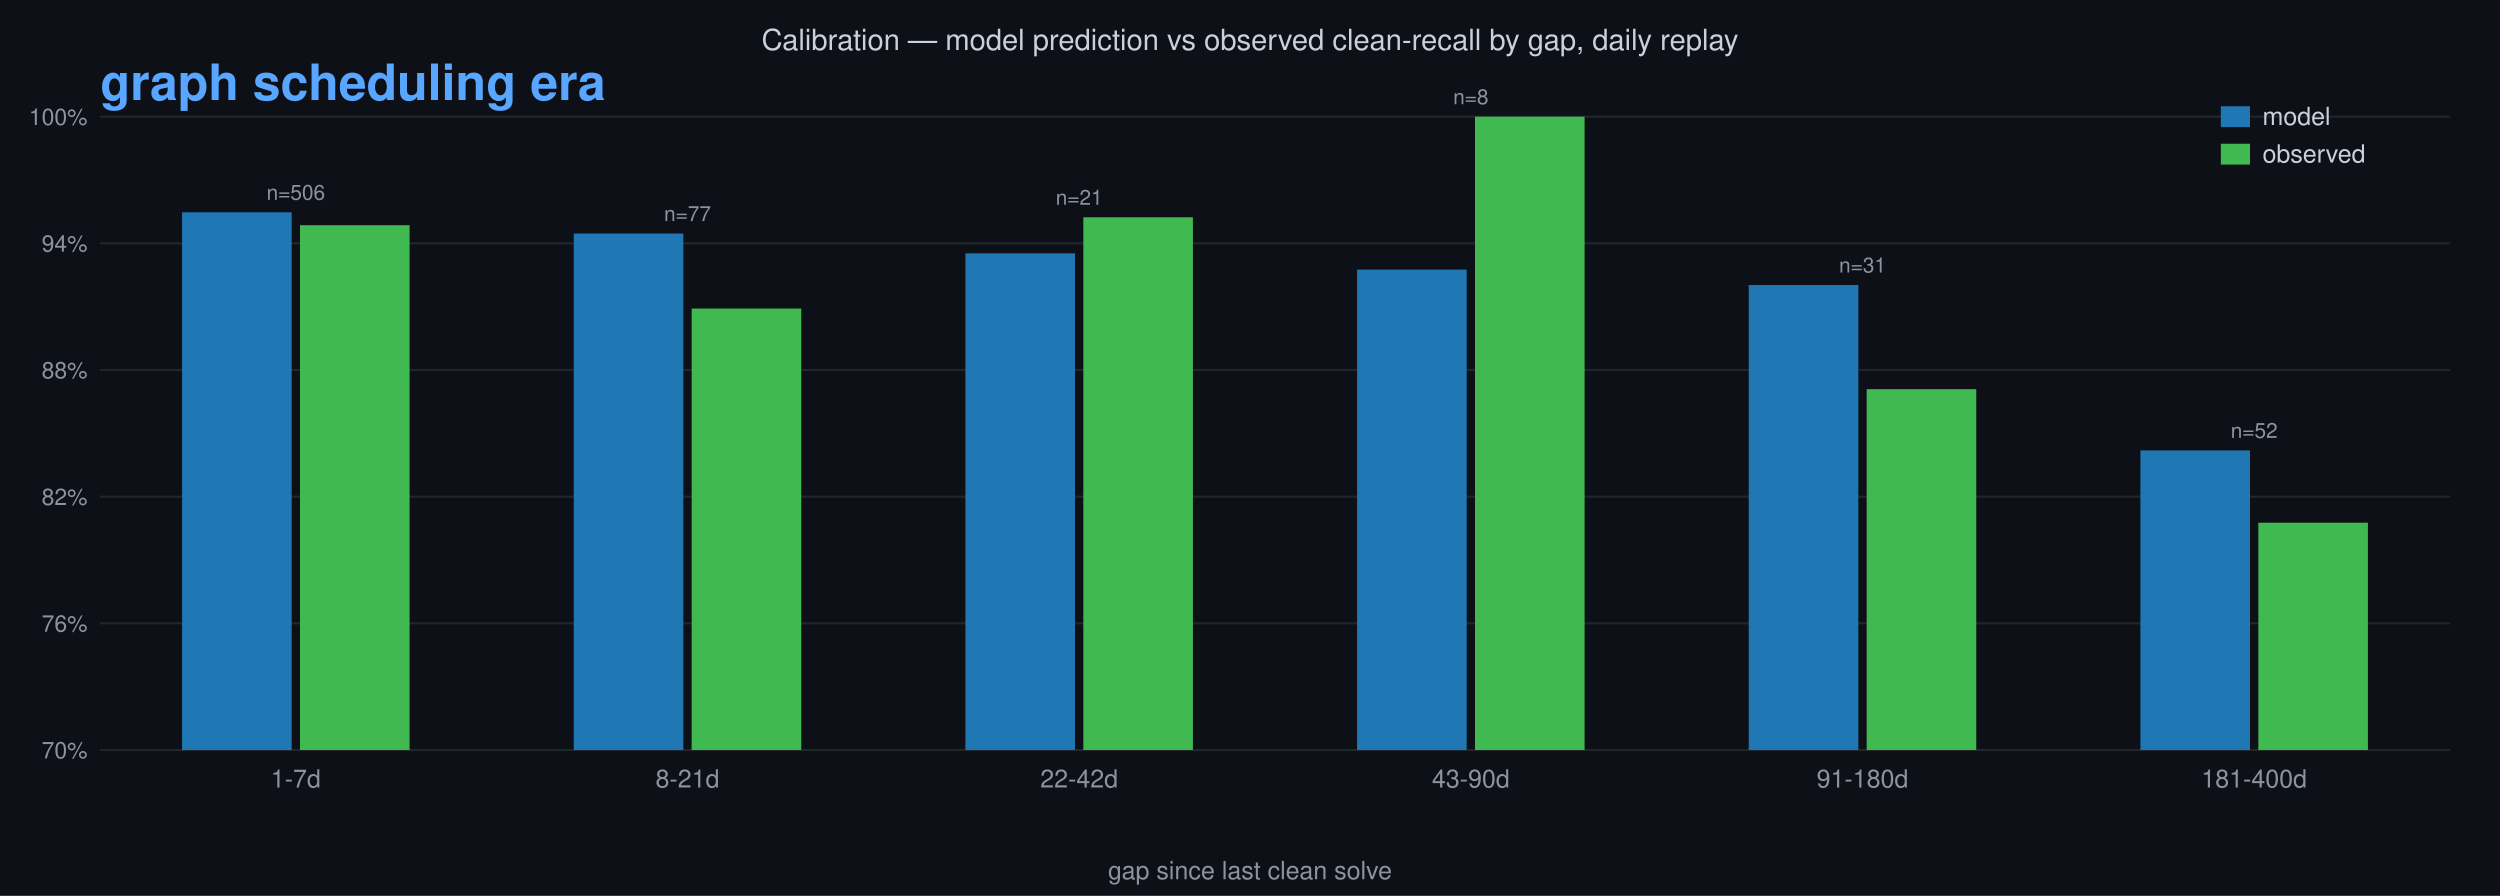
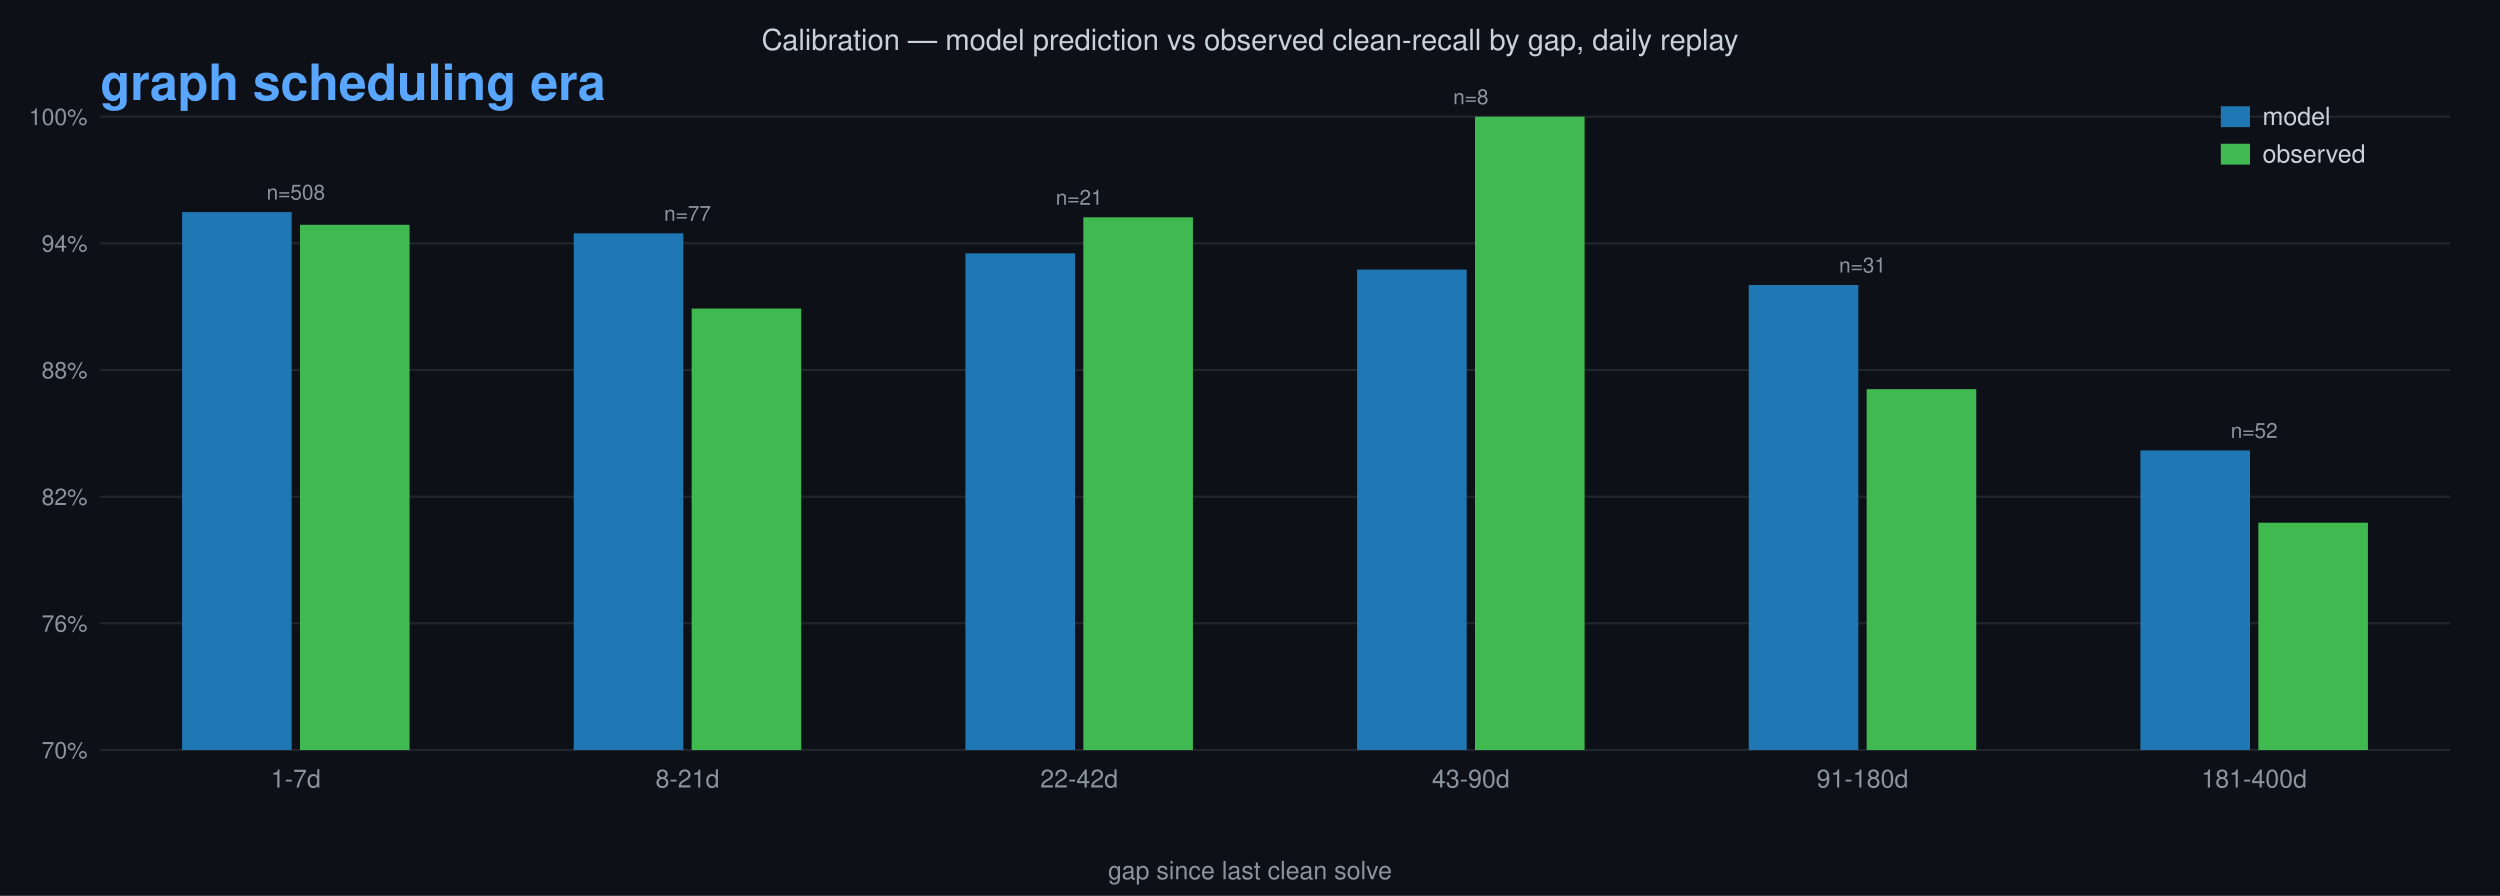
<svg xmlns="http://www.w3.org/2000/svg" viewBox="0 0 1200 430" font-family="Helvetica,sans-serif">
  <rect width="1200" height="430" fill="#0d1117" />
  <text x="600" y="24" text-anchor="middle" font-size="14" fill="#c9d1d9">Calibration — model prediction vs observed clean-recall by gap, daily replay</text>
  <text x="48" y="48" text-anchor="start" font-size="24" font-weight="bold" fill="#8b949e" opacity="0">pre graph scheduling era<animate attributeName="opacity" calcMode="discrete" values="1;0" keyTimes="0;0.75" dur="10.0s" repeatCount="indefinite" />
  </text>
  <text x="48" y="48" text-anchor="start" font-size="24" font-weight="bold" fill="#58a6ff" opacity="1">graph scheduling era<animate attributeName="opacity" calcMode="discrete" values="0;1" keyTimes="0;0.75" dur="10.0s" repeatCount="indefinite" />
  </text>
  <line x1="48" y1="360.0" x2="1176" y2="360.0" stroke="#21262d" stroke-width="1" />
  <text x="42" y="364.0" text-anchor="end" font-size="11" fill="#8b949e">70%</text>
  <line x1="48" y1="299.2" x2="1176" y2="299.2" stroke="#21262d" stroke-width="1" />
  <text x="42" y="303.2" text-anchor="end" font-size="11" fill="#8b949e">76%</text>
  <line x1="48" y1="238.4" x2="1176" y2="238.4" stroke="#21262d" stroke-width="1" />
  <text x="42" y="242.4" text-anchor="end" font-size="11" fill="#8b949e">82%</text>
  <line x1="48" y1="177.6" x2="1176" y2="177.6" stroke="#21262d" stroke-width="1" />
  <text x="42" y="181.6" text-anchor="end" font-size="11" fill="#8b949e">88%</text>
  <line x1="48" y1="116.8" x2="1176" y2="116.8" stroke="#21262d" stroke-width="1" />
  <text x="42" y="120.8" text-anchor="end" font-size="11" fill="#8b949e">94%</text>
  <line x1="48" y1="56.0" x2="1176" y2="56.0" stroke="#21262d" stroke-width="1" />
  <text x="42" y="60.0" text-anchor="end" font-size="11" fill="#8b949e">100%</text>
-   <rect x="87.4" y="101.9" width="52.6" height="258.1" fill="#1f77b4">
-     <animate attributeName="y" calcMode="discrete" values="360.0;102.4;103.3;102.7;102.9;103.1;103.0;103.5;103.3;103.4;103.3;103.2;103.1;103.0;102.9;102.8;102.7;102.8;102.7;102.6;102.5;102.4;102.3;102.2;102.1;102.0;101.9" keyTimes="0;0.005;0.009;0.022;0.033;0.037;0.056;0.061;0.068;0.08;0.084;0.103;0.143;0.157;0.188;0.201;0.242;0.261;0.276;0.301;0.324;0.374;0.43;0.476;0.517;0.566;0.76" dur="10.0s" repeatCount="indefinite" />
-     <animate attributeName="height" calcMode="discrete" values="0.0;257.6;256.7;257.3;257.1;256.9;257.0;256.5;256.7;256.6;256.7;256.8;256.9;257.0;257.1;257.2;257.3;257.2;257.3;257.4;257.5;257.6;257.7;257.8;257.9;258.0;258.1" keyTimes="0;0.005;0.009;0.022;0.033;0.037;0.056;0.061;0.068;0.08;0.084;0.103;0.143;0.157;0.188;0.201;0.242;0.261;0.276;0.301;0.324;0.374;0.43;0.476;0.517;0.566;0.76" dur="10.0s" repeatCount="indefinite" />
+   <rect x="87.4" y="101.8" width="52.6" height="258.2" fill="#1f77b4">
+     <animate attributeName="y" calcMode="discrete" values="360.0;102.3;103.2;102.6;102.8;103.0;102.9;103.4;103.2;103.3;103.2;103.1;103.0;102.9;102.8;102.7;102.6;102.7;102.6;102.5;102.4;102.3;102.2;102.1;102.0;101.9;101.8" keyTimes="0;0.005;0.009;0.022;0.033;0.037;0.056;0.061;0.068;0.08;0.084;0.103;0.143;0.157;0.188;0.201;0.242;0.261;0.276;0.301;0.324;0.374;0.43;0.476;0.517;0.566;0.76" dur="10.0s" repeatCount="indefinite" />
+     <animate attributeName="height" calcMode="discrete" values="0.0;257.7;256.8;257.4;257.2;257.0;257.1;256.6;256.8;256.7;256.8;256.9;257.0;257.1;257.2;257.3;257.4;257.3;257.4;257.5;257.6;257.7;257.8;257.9;258.0;258.1;258.2" keyTimes="0;0.005;0.009;0.022;0.033;0.037;0.056;0.061;0.068;0.08;0.084;0.103;0.143;0.157;0.188;0.201;0.242;0.261;0.276;0.301;0.324;0.374;0.43;0.476;0.517;0.566;0.76" dur="10.0s" repeatCount="indefinite" />
  </rect>
-   <rect x="144.0" y="108.1" width="52.6" height="251.9" fill="#3fb950">
-     <animate attributeName="y" calcMode="discrete" values="360.0;56.0;69.7;67.8;67.0;66.4;66.0;65.0;64.1;63.7;63.2;76.4;75.9;81.3;80.0;78.8;78.1;77.6;77.0;75.9;75.1;87.5;85.9;84.7;83.9;82.8;81.8;81.4;80.9;83.4;82.9;82.5;82.0;84.7;83.8;83.2;82.4;82.1;81.5;83.8;83.2;82.7;82.5;82.3;82.2;82.1;82.0;81.9;81.7;81.6;81.5;81.3;86.1;85.7;85.5;85.2;84.9;87.1;91.3;95.5;95.1;95.0;103.5;105.2;104.3;105.6;104.6;106.0;105.7;105.0;108.1" keyTimes="0;0.005;0.114;0.143;0.157;0.172;0.188;0.201;0.242;0.261;0.276;0.301;0.31;0.324;0.34;0.351;0.364;0.374;0.383;0.391;0.401;0.41;0.42;0.43;0.441;0.452;0.465;0.476;0.486;0.495;0.508;0.517;0.526;0.538;0.547;0.566;0.581;0.59;0.598;0.604;0.615;0.623;0.631;0.676;0.681;0.699;0.704;0.734;0.76;0.772;0.78;0.787;0.794;0.803;0.81;0.817;0.825;0.834;0.84;0.848;0.853;0.857;0.859;0.868;0.874;0.877;0.888;0.897;0.907;0.913;0.915" dur="10.0s" repeatCount="indefinite" />
-     <animate attributeName="height" calcMode="discrete" values="0.0;304.0;290.3;292.2;293.0;293.6;294.0;295.0;295.9;296.3;296.8;283.6;284.1;278.7;280.0;281.2;281.9;282.4;283.0;284.1;284.9;272.5;274.1;275.3;276.1;277.2;278.2;278.6;279.1;276.6;277.1;277.5;278.0;275.3;276.2;276.8;277.6;277.9;278.5;276.2;276.8;277.3;277.5;277.7;277.8;277.9;278.0;278.1;278.3;278.4;278.5;278.7;273.9;274.3;274.5;274.8;275.1;272.9;268.7;264.5;264.9;265.0;256.5;254.8;255.7;254.4;255.4;254.0;254.3;255.0;251.9" keyTimes="0;0.005;0.114;0.143;0.157;0.172;0.188;0.201;0.242;0.261;0.276;0.301;0.31;0.324;0.34;0.351;0.364;0.374;0.383;0.391;0.401;0.41;0.42;0.43;0.441;0.452;0.465;0.476;0.486;0.495;0.508;0.517;0.526;0.538;0.547;0.566;0.581;0.59;0.598;0.604;0.615;0.623;0.631;0.676;0.681;0.699;0.704;0.734;0.76;0.772;0.78;0.787;0.794;0.803;0.81;0.817;0.825;0.834;0.84;0.848;0.853;0.857;0.859;0.868;0.874;0.877;0.888;0.897;0.907;0.913;0.915" dur="10.0s" repeatCount="indefinite" />
+   <rect x="144.0" y="107.9" width="52.6" height="252.1" fill="#3fb950">
+     <animate attributeName="y" calcMode="discrete" values="360.0;56.0;69.7;67.8;67.0;66.4;66.0;65.0;64.1;63.7;63.2;76.4;75.9;81.3;80.0;78.8;78.1;77.6;77.0;75.9;75.1;87.5;85.9;84.7;83.9;82.8;81.8;81.4;80.9;83.4;82.9;82.5;82.0;84.7;83.8;83.2;82.4;82.1;81.5;83.8;83.2;82.7;82.5;82.3;82.2;82.1;82.0;81.9;81.7;81.6;81.5;81.3;86.1;85.7;85.5;85.2;84.9;87.1;91.3;95.5;95.1;95.0;103.5;105.2;104.3;105.6;104.6;106.0;105.7;105.0;107.9" keyTimes="0;0.005;0.114;0.143;0.157;0.172;0.188;0.201;0.242;0.261;0.276;0.301;0.31;0.324;0.34;0.351;0.364;0.374;0.383;0.391;0.401;0.41;0.42;0.43;0.441;0.452;0.465;0.476;0.486;0.495;0.508;0.517;0.526;0.538;0.547;0.566;0.581;0.59;0.598;0.604;0.615;0.623;0.631;0.676;0.681;0.699;0.704;0.734;0.76;0.772;0.78;0.787;0.794;0.803;0.81;0.817;0.825;0.834;0.84;0.848;0.853;0.857;0.859;0.868;0.874;0.877;0.888;0.897;0.907;0.913;0.915" dur="10.0s" repeatCount="indefinite" />
+     <animate attributeName="height" calcMode="discrete" values="0.0;304.0;290.3;292.2;293.0;293.6;294.0;295.0;295.9;296.3;296.8;283.6;284.1;278.7;280.0;281.2;281.9;282.4;283.0;284.1;284.9;272.5;274.1;275.3;276.1;277.2;278.2;278.6;279.1;276.6;277.1;277.5;278.0;275.3;276.2;276.8;277.6;277.9;278.5;276.2;276.8;277.3;277.5;277.7;277.8;277.9;278.0;278.1;278.3;278.4;278.5;278.7;273.9;274.3;274.5;274.8;275.1;272.9;268.7;264.5;264.9;265.0;256.5;254.8;255.7;254.4;255.4;254.0;254.3;255.0;252.1" keyTimes="0;0.005;0.114;0.143;0.157;0.172;0.188;0.201;0.242;0.261;0.276;0.301;0.31;0.324;0.34;0.351;0.364;0.374;0.383;0.391;0.401;0.41;0.42;0.43;0.441;0.452;0.465;0.476;0.486;0.495;0.508;0.517;0.526;0.538;0.547;0.566;0.581;0.59;0.598;0.604;0.615;0.623;0.631;0.676;0.681;0.699;0.704;0.734;0.76;0.772;0.78;0.787;0.794;0.803;0.81;0.817;0.825;0.834;0.84;0.848;0.853;0.857;0.859;0.868;0.874;0.877;0.888;0.897;0.907;0.913;0.915" dur="10.0s" repeatCount="indefinite" />
  </rect>
  <text x="142.0" y="378" text-anchor="middle" font-size="12" fill="#8b949e">1-7d</text>
-   <text x="142.0" y="95.9" text-anchor="middle" font-size="10" fill="#8b949e" opacity="1">n=506<animate attributeName="opacity" calcMode="discrete" values="0;1" keyTimes="0;0.915" dur="10.0s" repeatCount="indefinite" />
+   <text x="142.0" y="95.8" text-anchor="middle" font-size="10" fill="#8b949e" opacity="1">n=508<animate attributeName="opacity" calcMode="discrete" values="0;1" keyTimes="0;0.915" dur="10.0s" repeatCount="indefinite" />
  </text>
-   <rect x="275.4" y="112.1" width="52.6" height="247.9" fill="#1f77b4">
-     <animate attributeName="y" calcMode="discrete" values="360.0;111.5;113.4;111.6;113.7;115.0;116.1;117.7;118.2;118.9;118.3;118.5;118.9;119.7;118.6;118.0;117.7;117.2;116.7;115.8;116.4;116.1;115.8;115.6;115.5;115.2;115.0;114.0;113.6;113.4;112.9;112.7;112.5;112.3;112.1;112.0;111.4;111.9;112.1" keyTimes="0;0.056;0.068;0.072;0.084;0.103;0.114;0.172;0.201;0.261;0.276;0.286;0.31;0.324;0.34;0.351;0.364;0.374;0.383;0.391;0.401;0.42;0.43;0.441;0.452;0.495;0.517;0.566;0.604;0.623;0.635;0.825;0.84;0.859;0.868;0.874;0.877;0.888;0.915" dur="10.0s" repeatCount="indefinite" />
-     <animate attributeName="height" calcMode="discrete" values="0.0;248.5;246.6;248.4;246.3;245.0;243.9;242.3;241.8;241.1;241.7;241.5;241.1;240.3;241.4;242.0;242.3;242.8;243.3;244.2;243.6;243.9;244.2;244.4;244.5;244.8;245.0;246.0;246.4;246.6;247.1;247.3;247.5;247.7;247.9;248.0;248.6;248.1;247.9" keyTimes="0;0.056;0.068;0.072;0.084;0.103;0.114;0.172;0.201;0.261;0.276;0.286;0.31;0.324;0.34;0.351;0.364;0.374;0.383;0.391;0.401;0.42;0.43;0.441;0.452;0.495;0.517;0.566;0.604;0.623;0.635;0.825;0.84;0.859;0.868;0.874;0.877;0.888;0.915" dur="10.0s" repeatCount="indefinite" />
+   <rect x="275.4" y="112.0" width="52.6" height="248.0" fill="#1f77b4">
+     <animate attributeName="y" calcMode="discrete" values="360.0;111.4;113.3;111.5;113.6;114.9;116.1;116.0;117.6;118.1;118.8;118.2;118.4;118.8;119.7;118.6;117.9;117.6;117.1;116.6;115.7;116.3;116.4;116.0;115.7;115.5;115.4;115.1;114.9;113.9;113.5;113.3;112.8;112.6;112.4;112.3;112.0;111.9;111.3;111.8;112.0" keyTimes="0;0.056;0.068;0.072;0.084;0.103;0.114;0.143;0.172;0.201;0.261;0.276;0.286;0.31;0.324;0.34;0.351;0.364;0.374;0.383;0.391;0.401;0.41;0.42;0.43;0.441;0.452;0.495;0.517;0.566;0.604;0.623;0.635;0.825;0.84;0.859;0.868;0.874;0.877;0.888;0.915" dur="10.0s" repeatCount="indefinite" />
+     <animate attributeName="height" calcMode="discrete" values="0.0;248.6;246.7;248.5;246.4;245.1;243.9;244.0;242.4;241.9;241.2;241.8;241.6;241.2;240.3;241.4;242.1;242.4;242.9;243.4;244.3;243.7;243.6;244.0;244.3;244.5;244.6;244.9;245.1;246.1;246.5;246.7;247.2;247.4;247.6;247.7;248.0;248.1;248.7;248.2;248.0" keyTimes="0;0.056;0.068;0.072;0.084;0.103;0.114;0.143;0.172;0.201;0.261;0.276;0.286;0.31;0.324;0.34;0.351;0.364;0.374;0.383;0.391;0.401;0.41;0.42;0.43;0.441;0.452;0.495;0.517;0.566;0.604;0.623;0.635;0.825;0.84;0.859;0.868;0.874;0.877;0.888;0.915" dur="10.0s" repeatCount="indefinite" />
  </rect>
  <rect x="332.0" y="148.1" width="52.6" height="211.9" fill="#3fb950">
    <animate attributeName="y" calcMode="discrete" values="360.0;56.0;109.3;102.1;96.5;95.0;93.5;92.2;90.9;88.7;83.4;82.7;81.3;104.3;123.6;122.1;120.7;119.3;114.5;112.3;111.3;109.3;108.4;107.5;105.0;103.5;118.4;127.4;151.9;149.3;148.1" keyTimes="0;0.056;0.31;0.324;0.34;0.351;0.364;0.374;0.383;0.391;0.401;0.41;0.42;0.43;0.441;0.452;0.495;0.517;0.566;0.604;0.623;0.635;0.825;0.84;0.859;0.868;0.874;0.877;0.888;0.897;0.915" dur="10.0s" repeatCount="indefinite" />
    <animate attributeName="height" calcMode="discrete" values="0.0;304.0;250.7;257.9;263.5;265.0;266.5;267.8;269.1;271.3;276.6;277.3;278.7;255.7;236.4;237.9;239.3;240.7;245.5;247.7;248.7;250.7;251.6;252.5;255.0;256.5;241.6;232.6;208.1;210.7;211.9" keyTimes="0;0.056;0.31;0.324;0.34;0.351;0.364;0.374;0.383;0.391;0.401;0.41;0.42;0.43;0.441;0.452;0.495;0.517;0.566;0.604;0.623;0.635;0.825;0.84;0.859;0.868;0.874;0.877;0.888;0.897;0.915" dur="10.0s" repeatCount="indefinite" />
  </rect>
  <text x="330.0" y="378" text-anchor="middle" font-size="12" fill="#8b949e">8-21d</text>
-   <text x="330.0" y="106.1" text-anchor="middle" font-size="10" fill="#8b949e" opacity="1">n=77<animate attributeName="opacity" calcMode="discrete" values="0;1" keyTimes="0;0.915" dur="10.0s" repeatCount="indefinite" />
+   <text x="330.0" y="106.0" text-anchor="middle" font-size="10" fill="#8b949e" opacity="1">n=77<animate attributeName="opacity" calcMode="discrete" values="0;1" keyTimes="0;0.915" dur="10.0s" repeatCount="indefinite" />
  </text>
  <rect x="463.4" y="121.6" width="52.6" height="238.4" fill="#1f77b4">
-     <animate attributeName="y" calcMode="discrete" values="360.0;139.1;133.8;135.7;140.2;140.4;136.0;132.5;126.0;120.1;119.1;121.6" keyTimes="0;0.324;0.364;0.486;0.538;0.547;0.638;0.695;0.699;0.75;0.764;0.803" dur="10.0s" repeatCount="indefinite" />
-     <animate attributeName="height" calcMode="discrete" values="0.0;220.9;226.2;224.3;219.8;219.6;224.0;227.5;234.0;239.9;240.9;238.4" keyTimes="0;0.324;0.364;0.486;0.538;0.547;0.638;0.695;0.699;0.75;0.764;0.803" dur="10.0s" repeatCount="indefinite" />
+     <animate attributeName="y" calcMode="discrete" values="360.0;139.0;133.7;135.7;140.2;140.3;135.9;132.4;125.9;120.0;119.0;121.6" keyTimes="0;0.324;0.364;0.486;0.538;0.547;0.638;0.695;0.699;0.75;0.764;0.803" dur="10.0s" repeatCount="indefinite" />
+     <animate attributeName="height" calcMode="discrete" values="0.0;221.0;226.3;224.3;219.8;219.7;224.1;227.6;234.1;240.0;241.0;238.4" keyTimes="0;0.324;0.364;0.486;0.538;0.547;0.638;0.695;0.699;0.75;0.764;0.803" dur="10.0s" repeatCount="indefinite" />
  </rect>
  <rect x="520.0" y="104.3" width="52.6" height="255.7" fill="#3fb950">
    <animate attributeName="y" calcMode="discrete" values="360.0;56.0;224.9;182.7;168.6;157.3;133.9;115.6;112.3;104.3" keyTimes="0;0.324;0.538;0.547;0.638;0.695;0.699;0.75;0.764;0.803" dur="10.0s" repeatCount="indefinite" />
    <animate attributeName="height" calcMode="discrete" values="0.0;304.0;135.1;177.3;191.4;202.7;226.1;244.4;247.7;255.7" keyTimes="0;0.324;0.538;0.547;0.638;0.695;0.699;0.75;0.764;0.803" dur="10.0s" repeatCount="indefinite" />
  </rect>
  <text x="518.0" y="378" text-anchor="middle" font-size="12" fill="#8b949e">22-42d</text>
  <text x="518.0" y="98.3" text-anchor="middle" font-size="10" fill="#8b949e" opacity="1">n=21<animate attributeName="opacity" calcMode="discrete" values="0;1" keyTimes="0;0.915" dur="10.0s" repeatCount="indefinite" />
  </text>
  <rect x="651.4" y="129.4" width="52.6" height="230.6" fill="#1f77b4">
-     <animate attributeName="y" calcMode="discrete" values="360.0;158.5;150.4;157.9;129.9;132.9;129.4" keyTimes="0;0.538;0.547;0.623;0.726;0.877;0.907" dur="10.0s" repeatCount="indefinite" />
-     <animate attributeName="height" calcMode="discrete" values="0.0;201.5;209.6;202.1;230.1;227.1;230.6" keyTimes="0;0.538;0.547;0.623;0.726;0.877;0.907" dur="10.0s" repeatCount="indefinite" />
+     <animate attributeName="y" calcMode="discrete" values="360.0;158.5;150.4;157.8;129.8;132.8;129.4" keyTimes="0;0.538;0.547;0.623;0.726;0.877;0.907" dur="10.0s" repeatCount="indefinite" />
+     <animate attributeName="height" calcMode="discrete" values="0.0;201.5;209.6;202.2;230.2;227.2;230.6" keyTimes="0;0.538;0.547;0.623;0.726;0.877;0.907" dur="10.0s" repeatCount="indefinite" />
  </rect>
  <rect x="708.0" y="56.0" width="52.6" height="304.0" fill="#3fb950">
    <animate attributeName="y" calcMode="discrete" values="360.0;56.0" keyTimes="0;0.538" dur="10.0s" repeatCount="indefinite" />
    <animate attributeName="height" calcMode="discrete" values="0.0;304.0" keyTimes="0;0.538" dur="10.0s" repeatCount="indefinite" />
  </rect>
  <text x="706.0" y="378" text-anchor="middle" font-size="12" fill="#8b949e">43-90d</text>
  <text x="706.0" y="50.0" text-anchor="middle" font-size="10" fill="#8b949e" opacity="1">n=8<animate attributeName="opacity" calcMode="discrete" values="0;1" keyTimes="0;0.915" dur="10.0s" repeatCount="indefinite" />
  </text>
  <rect x="839.4" y="136.8" width="52.6" height="223.2" fill="#1f77b4">
-     <animate attributeName="y" calcMode="discrete" values="360.0;114.5;110.3;121.1;134.5;132.9;140.9;135.6;133.6;132.1;130.5;129.1;128.9;127.8;129.2;128.6;132.4;135.0;138.1;136.8" keyTimes="0;0.67;0.676;0.679;0.681;0.686;0.693;0.697;0.726;0.734;0.75;0.764;0.78;0.787;0.794;0.81;0.825;0.848;0.853;0.857" dur="10.0s" repeatCount="indefinite" />
-     <animate attributeName="height" calcMode="discrete" values="0.0;245.5;249.7;238.9;225.5;227.1;219.1;224.4;226.4;227.9;229.5;230.9;231.1;232.2;230.8;231.4;227.6;225.0;221.9;223.2" keyTimes="0;0.67;0.676;0.679;0.681;0.686;0.693;0.697;0.726;0.734;0.75;0.764;0.78;0.787;0.794;0.81;0.825;0.848;0.853;0.857" dur="10.0s" repeatCount="indefinite" />
+     <animate attributeName="y" calcMode="discrete" values="360.0;114.4;110.3;121.0;134.5;132.9;140.8;135.5;133.5;132.0;130.4;129.0;128.9;127.8;129.1;128.5;132.4;134.9;138.0;136.8" keyTimes="0;0.67;0.676;0.679;0.681;0.686;0.693;0.697;0.726;0.734;0.75;0.764;0.78;0.787;0.794;0.81;0.825;0.848;0.853;0.857" dur="10.0s" repeatCount="indefinite" />
+     <animate attributeName="height" calcMode="discrete" values="0.0;245.6;249.7;239.0;225.5;227.1;219.2;224.5;226.5;228.0;229.6;231.0;231.1;232.2;230.9;231.5;227.6;225.1;222.0;223.2" keyTimes="0;0.67;0.676;0.679;0.681;0.686;0.693;0.697;0.726;0.734;0.75;0.764;0.78;0.787;0.794;0.81;0.825;0.848;0.853;0.857" dur="10.0s" repeatCount="indefinite" />
  </rect>
  <rect x="896.0" y="186.8" width="52.6" height="173.2" fill="#3fb950">
    <animate attributeName="y" calcMode="discrete" values="360.0;56.0;133.9;123.6;168.6;162.7;157.3;152.5;148.1;144.1;137.1;133.9;128.4;160.8;191.1;186.8" keyTimes="0;0.67;0.693;0.697;0.726;0.734;0.75;0.764;0.78;0.787;0.794;0.81;0.825;0.848;0.853;0.857" dur="10.0s" repeatCount="indefinite" />
    <animate attributeName="height" calcMode="discrete" values="0.0;304.0;226.1;236.4;191.4;197.3;202.7;207.5;211.9;215.9;222.9;226.1;231.6;199.2;168.9;173.2" keyTimes="0;0.67;0.693;0.697;0.726;0.734;0.75;0.764;0.78;0.787;0.794;0.81;0.825;0.848;0.853;0.857" dur="10.0s" repeatCount="indefinite" />
  </rect>
  <text x="894.0" y="378" text-anchor="middle" font-size="12" fill="#8b949e">91-180d</text>
  <text x="894.0" y="130.8" text-anchor="middle" font-size="10" fill="#8b949e" opacity="1">n=31<animate attributeName="opacity" calcMode="discrete" values="0;1" keyTimes="0;0.915" dur="10.0s" repeatCount="indefinite" />
  </text>
  <rect x="1027.4" y="216.2" width="52.6" height="143.8" fill="#1f77b4">
-     <animate attributeName="y" calcMode="discrete" values="360.0;252.6;248.5;206.8;235.5;216.9;199.2;214.2;222.1;216.8;220.3;216.9;217.4;213.3;209.6;211.4;212.0;213.7;216.2" keyTimes="0;0.695;0.697;0.726;0.734;0.75;0.76;0.764;0.772;0.78;0.787;0.794;0.803;0.81;0.817;0.825;0.868;0.877;0.888" dur="10.0s" repeatCount="indefinite" />
-     <animate attributeName="height" calcMode="discrete" values="0.0;107.4;111.5;153.2;124.5;143.1;160.8;145.8;137.9;143.2;139.7;143.1;142.6;146.7;150.4;148.6;148.0;146.3;143.8" keyTimes="0;0.695;0.697;0.726;0.734;0.75;0.76;0.764;0.772;0.78;0.787;0.794;0.803;0.81;0.817;0.825;0.868;0.877;0.888" dur="10.0s" repeatCount="indefinite" />
+     <animate attributeName="y" calcMode="discrete" values="360.0;252.6;248.6;206.9;235.6;216.9;199.2;214.2;222.1;216.8;220.4;216.9;217.4;213.3;209.6;211.5;212.0;213.7;216.2" keyTimes="0;0.695;0.697;0.726;0.734;0.75;0.76;0.764;0.772;0.78;0.787;0.794;0.803;0.81;0.817;0.825;0.868;0.877;0.888" dur="10.0s" repeatCount="indefinite" />
+     <animate attributeName="height" calcMode="discrete" values="0.0;107.4;111.4;153.1;124.4;143.1;160.8;145.8;137.9;143.2;139.6;143.1;142.6;146.7;150.4;148.5;148.0;146.3;143.8" keyTimes="0;0.695;0.697;0.726;0.734;0.75;0.76;0.764;0.772;0.78;0.787;0.794;0.803;0.81;0.817;0.825;0.868;0.877;0.888" dur="10.0s" repeatCount="indefinite" />
  </rect>
  <rect x="1084.0" y="250.9" width="52.6" height="109.1" fill="#3fb950">
    <animate attributeName="y" calcMode="discrete" values="360.0;56.0;258.7;273.1;224.9;249.0;218.1;195.8;214.3;200.8;213.6;203.8;221.4;238.4;254.7;250.9" keyTimes="0;0.695;0.734;0.75;0.76;0.764;0.772;0.78;0.787;0.794;0.81;0.817;0.825;0.868;0.877;0.888" dur="10.0s" repeatCount="indefinite" />
    <animate attributeName="height" calcMode="discrete" values="0.0;304.0;101.3;86.9;135.1;111.0;141.9;164.2;145.7;159.2;146.4;156.2;138.6;121.6;105.3;109.1" keyTimes="0;0.695;0.734;0.75;0.76;0.764;0.772;0.78;0.787;0.794;0.81;0.817;0.825;0.868;0.877;0.888" dur="10.0s" repeatCount="indefinite" />
  </rect>
  <text x="1082.0" y="378" text-anchor="middle" font-size="12" fill="#8b949e">181-400d</text>
  <text x="1082.0" y="210.2" text-anchor="middle" font-size="10" fill="#8b949e" opacity="1">n=52<animate attributeName="opacity" calcMode="discrete" values="0;1" keyTimes="0;0.915" dur="10.0s" repeatCount="indefinite" />
  </text>
  <rect x="1066" y="51" width="14" height="10" fill="#1f77b4" />
  <text x="1086" y="60" font-size="12" fill="#c9d1d9">model</text>
  <rect x="1066" y="69" width="14" height="10" fill="#3fb950" />
  <text x="1086" y="78" font-size="12" fill="#c9d1d9">observed</text>
  <text x="600" y="422" text-anchor="middle" font-size="12" fill="#8b949e">gap since last clean solve</text>
  <text x="1176" y="24" fill="#c9d1d9" font-size="14" text-anchor="end" opacity="0">sep '25<animate attributeName="opacity" calcMode="discrete" values="1;0" keyTimes="0;0.114" dur="10.0s" repeatCount="indefinite" />
  </text>
  <text x="1176" y="24" fill="#c9d1d9" font-size="14" text-anchor="end" opacity="0">oct '25<animate attributeName="opacity" calcMode="discrete" values="0;1;0" keyTimes="0;0.114;0.508" dur="10.0s" repeatCount="indefinite" />
  </text>
  <text x="1176" y="24" fill="#c9d1d9" font-size="14" text-anchor="end" opacity="0">nov '25<animate attributeName="opacity" calcMode="discrete" values="0;1;0" keyTimes="0;0.508;0.637" dur="10.0s" repeatCount="indefinite" />
  </text>
  <text x="1176" y="24" fill="#c9d1d9" font-size="14" text-anchor="end" opacity="0">dec '25<animate attributeName="opacity" calcMode="discrete" values="0;1;0" keyTimes="0;0.637;0.647" dur="10.0s" repeatCount="indefinite" />
  </text>
  <text x="1176" y="24" fill="#c9d1d9" font-size="14" text-anchor="end" opacity="0">jan '26<animate attributeName="opacity" calcMode="discrete" values="0;1;0" keyTimes="0;0.647;0.656" dur="10.0s" repeatCount="indefinite" />
  </text>
  <text x="1176" y="24" fill="#c9d1d9" font-size="14" text-anchor="end" opacity="0">feb '26<animate attributeName="opacity" calcMode="discrete" values="0;1;0" keyTimes="0;0.656;0.664" dur="10.0s" repeatCount="indefinite" />
  </text>
  <text x="1176" y="24" fill="#c9d1d9" font-size="14" text-anchor="end" opacity="0">mar '26<animate attributeName="opacity" calcMode="discrete" values="0;1;0" keyTimes="0;0.664;0.689" dur="10.0s" repeatCount="indefinite" />
  </text>
  <text x="1176" y="24" fill="#c9d1d9" font-size="14" text-anchor="end" opacity="0">apr '26<animate attributeName="opacity" calcMode="discrete" values="0;1;0" keyTimes="0;0.689;0.708" dur="10.0s" repeatCount="indefinite" />
  </text>
  <text x="1176" y="24" fill="#c9d1d9" font-size="14" text-anchor="end" opacity="0">may '26<animate attributeName="opacity" calcMode="discrete" values="0;1;0" keyTimes="0;0.708;0.716" dur="10.0s" repeatCount="indefinite" />
  </text>
  <text x="1176" y="24" fill="#c9d1d9" font-size="14" text-anchor="end" opacity="0">jun '26<animate attributeName="opacity" calcMode="discrete" values="0;1;0" keyTimes="0;0.716;0.725" dur="10.0s" repeatCount="indefinite" />
  </text>
  <text x="1176" y="24" fill="#c9d1d9" font-size="14" text-anchor="end" opacity="0">jul '26<animate attributeName="opacity" calcMode="discrete" values="0;1;0" keyTimes="0;0.725;0.749" dur="10.0s" repeatCount="indefinite" />
  </text>
  <text x="1176" y="24" fill="#c9d1d9" font-size="14" text-anchor="end" opacity="0">aug '26<animate attributeName="opacity" calcMode="discrete" values="0;1" keyTimes="0;0.749" dur="10.0s" repeatCount="indefinite" />
  </text>
  <rect width="1200" height="430" fill="#0d1117" opacity="0" pointer-events="none">
    <animate attributeName="opacity" calcMode="linear" values="0;0;1" keyTimes="0;0.92;1" dur="10.0s" repeatCount="indefinite" />
  </rect>
</svg>
